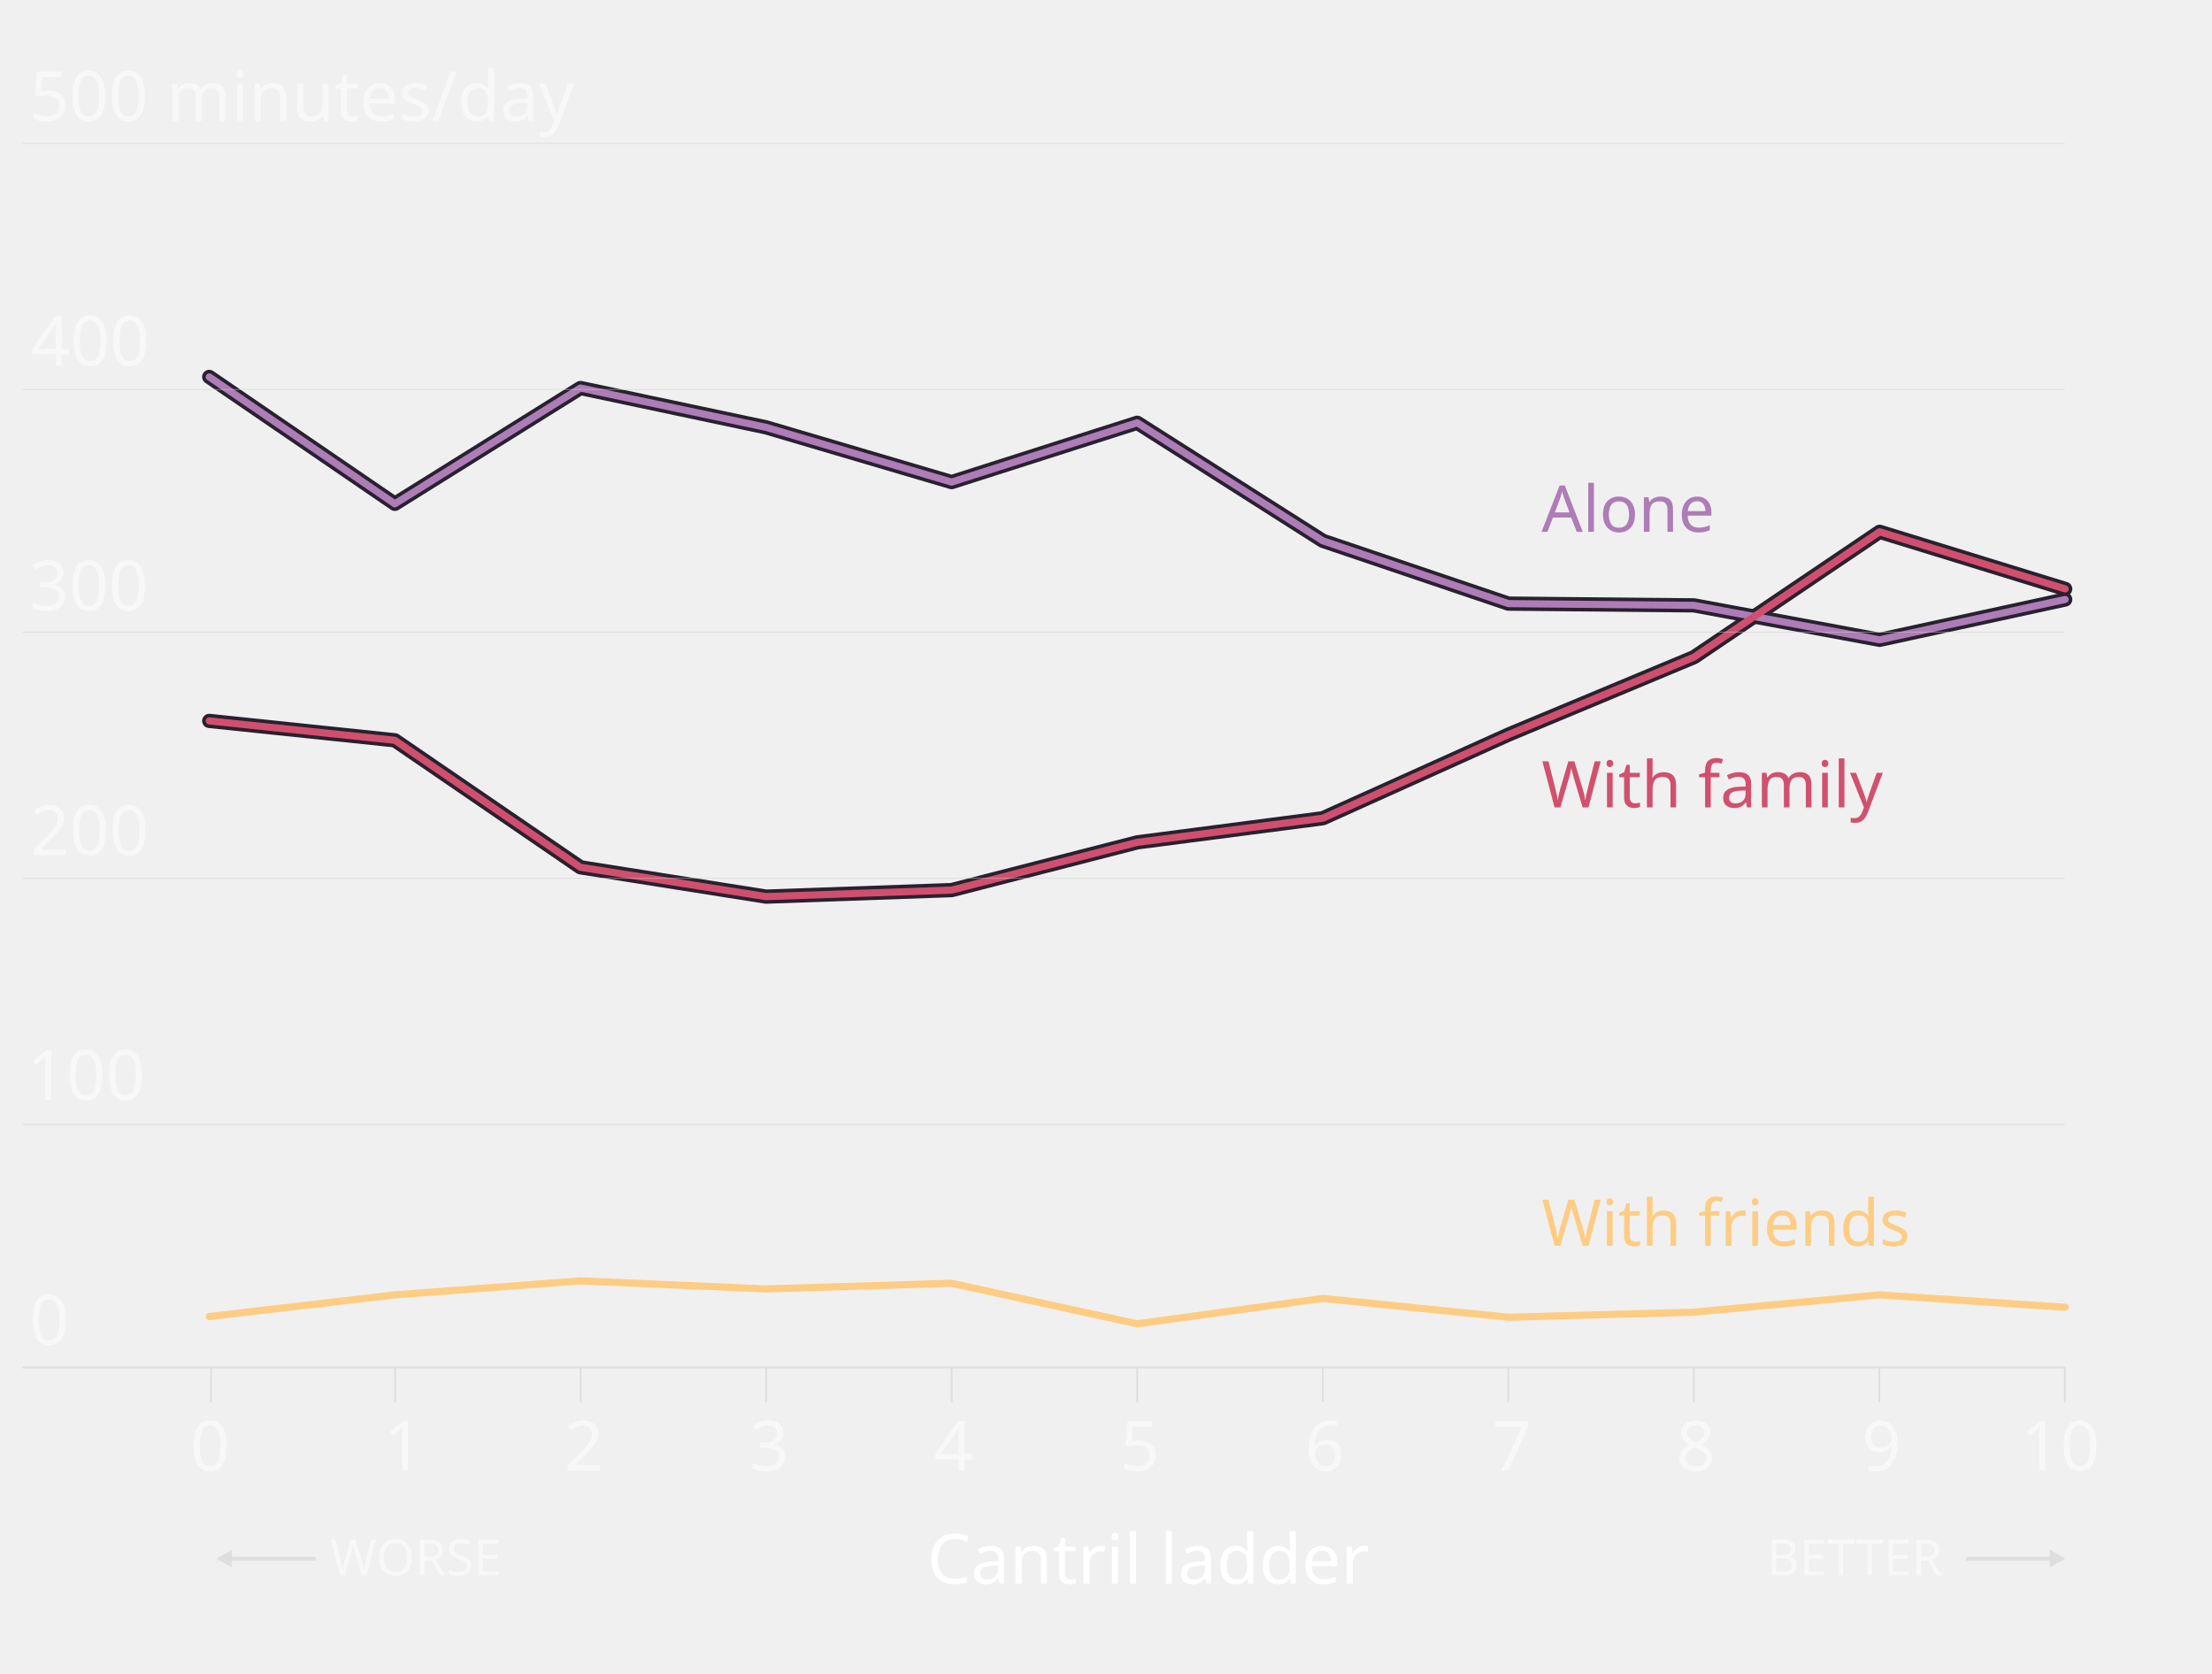
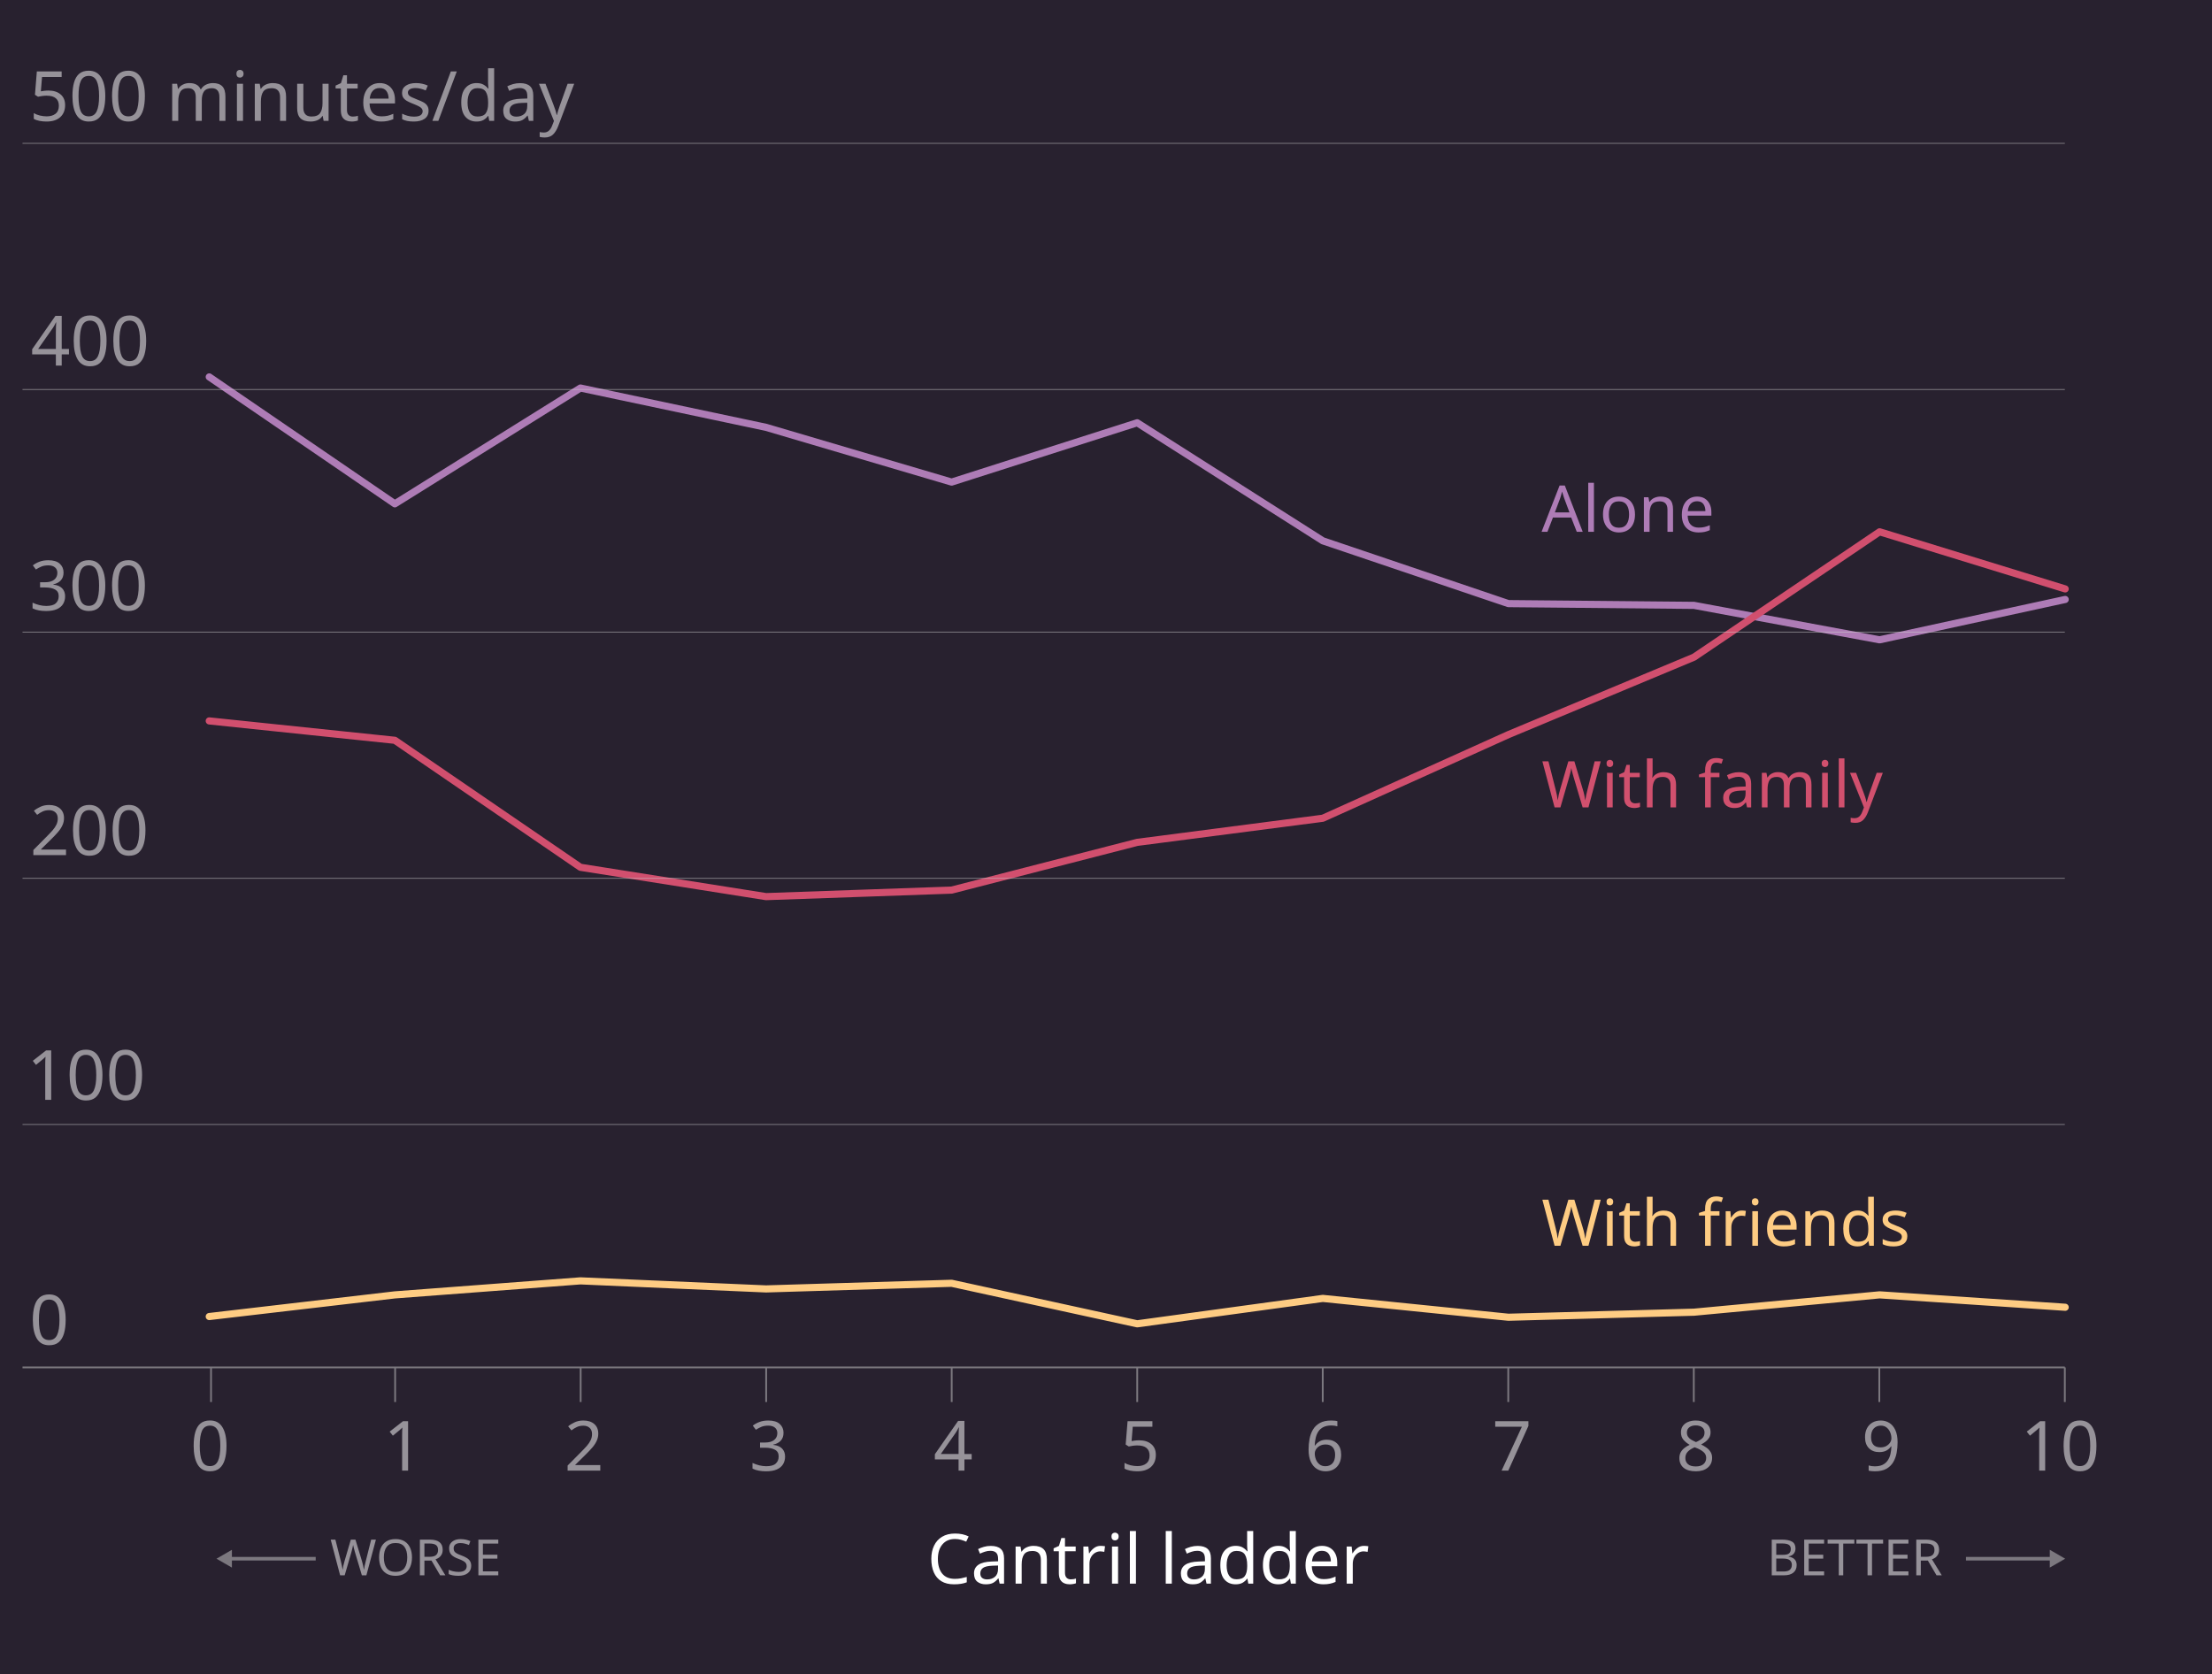
- <svg xmlns="http://www.w3.org/2000/svg" id="a" viewBox="0 0 620 468.98">
+ <svg xmlns="http://www.w3.org/2000/svg" viewBox="0 0 620 468.98">
  <defs>
-     <style>.b{fill:#ccc;}.c{font-size:19.41px;}.c,.d{fill:#fff;font-family:National2-Regular, 'National 2';}.e{stroke:#fecc83;}.e,.f,.g{stroke-width:2px;}.e,.f,.g,.h{stroke-linecap:round;stroke-linejoin:round;}.e,.f,.g,.h,.i,.j,.k{fill:none;}.l{fill:#fecc83;}.l,.m,.n{font-family:National2-Bold, 'National 2';font-size:18.07px;}.m{fill:#ae7cb6;}.n{fill:#d1506e;}.d{font-size:14px;}.f{stroke:#d14f6e;}.g{stroke:#ae7cb6;}.h{stroke:#28212f;stroke-width:4px;}.i,.j,.k{stroke:#ccc;stroke-miterlimit:10;}.o{opacity:.51;}.j{stroke-width:.25px;}.k{stroke-width:.5px;}</style>
+     <style>.c{fill:#ccc;}.d{fill:#28212f;}.e{font-size:19.41px;}.e,.f{fill:#fff;font-family:National2-Regular, 'National 2';}.g{stroke:#fecc83;}.g,.h,.i{stroke-width:2px;}.g,.h,.i,.j{stroke-linecap:round;stroke-linejoin:round;}.g,.h,.i,.j,.k,.l,.m{fill:none;}.n{fill:#ae7cb6;}.n,.o,.p{font-family:National2-Bold, 'National 2';font-size:18.07px;}.o{fill:#d1506e;}.p{fill:#fecc83;}.f{font-size:14px;}.h{stroke:#d14f6e;}.i{stroke:#ae7cb6;}.j{stroke:#28212f;stroke-width:4px;}.k,.l,.m{stroke:#ccc;stroke-miterlimit:10;}.q{opacity:.51;}.l{stroke-width:.25px;}.m{stroke-width:.5px;}</style>
  </defs>
-   <g>
-     <polyline class="h" points="58.65 105.65 110.67 141.22 162.69 108.76 214.71 119.78 266.73 135.13 318.75 118.5 370.77 151.59 422.79 169.19 474.81 169.68 526.83 179.34 578.85 168.03" />
-     <polyline class="h" points="58.65 202.07 110.67 207.5 162.69 243.1 214.71 251.32 266.73 249.49 318.75 236.11 370.77 229.35 422.79 205.91 474.81 184.2 526.83 149.06 578.85 165.07" />
+   <g id="a">
+     <rect class="d" x="-223.37" y="-4486.41" width="11086.49" height="5126.92" />
  </g>
-   <g>
-     <polyline class="g" points="58.65 105.65 110.67 141.22 162.69 108.76 214.71 119.78 266.73 135.13 318.75 118.5 370.77 151.59 422.79 169.19 474.81 169.68 526.83 179.34 578.85 168.03" />
-     <polyline class="f" points="58.65 202.07 110.67 207.5 162.69 243.1 214.71 251.32 266.73 249.49 318.75 236.11 370.77 229.35 422.79 205.91 474.81 184.2 526.83 149.06 578.85 165.07" />
-   </g>
-   <polyline class="e" points="58.65 369.02 110.67 362.95 162.69 359.02 214.71 361.28 266.73 359.7 318.75 371.06 370.77 363.94 422.79 369.22 474.81 367.8 526.83 362.94 578.85 366.42" />
-   <text class="m" transform="translate(432.09 149.06)">
-     <tspan x="0" y="0">Alone</tspan>
-   </text>
-   <text class="n" transform="translate(432.09 226.3)">
-     <tspan x="0" y="0">With family</tspan>
-   </text>
-   <text class="l" transform="translate(432.09 349.18)">
-     <tspan x="0" y="0">With friends</tspan>
-   </text>
-   <g class="o">
-     <line class="j" x1="6.31" y1="315.18" x2="578.75" y2="315.18" />
-     <line class="j" x1="6.31" y1="246.18" x2="578.75" y2="246.18" />
-     <line class="j" x1="6.31" y1="177.18" x2="578.75" y2="177.18" />
-     <line class="j" x1="6.31" y1="109.18" x2="578.75" y2="109.18" />
-     <line class="j" x1="6.31" y1="40.18" x2="578.75" y2="40.18" />
-     <text class="c" transform="translate(8.25 376.88)">
-       <tspan x="0" y="0">0</tspan>
+   <g id="b">
+     <g>
+       <polyline class="j" points="58.65 105.65 110.67 141.22 162.69 108.76 214.71 119.78 266.73 135.13 318.75 118.5 370.77 151.59 422.79 169.19 474.81 169.68 526.83 179.34 578.85 168.03" />
+       <polyline class="j" points="58.65 202.07 110.67 207.5 162.69 243.1 214.71 251.32 266.73 249.49 318.75 236.11 370.77 229.35 422.79 205.91 474.81 184.2 526.83 149.06 578.85 165.07" />
+     </g>
+     <g>
+       <polyline class="i" points="58.65 105.65 110.67 141.22 162.69 108.76 214.71 119.78 266.73 135.13 318.75 118.5 370.77 151.59 422.79 169.19 474.81 169.68 526.83 179.34 578.85 168.03" />
+       <polyline class="h" points="58.65 202.07 110.67 207.5 162.69 243.1 214.71 251.32 266.73 249.49 318.75 236.11 370.77 229.35 422.79 205.91 474.81 184.2 526.83 149.06 578.85 165.07" />
+     </g>
+     <polyline class="g" points="58.65 369.02 110.67 362.95 162.69 359.02 214.71 361.28 266.73 359.7 318.75 371.06 370.77 363.94 422.79 369.22 474.81 367.8 526.83 362.94 578.85 366.42" />
+     <text class="n" transform="translate(432.09 149.06)">
+       <tspan x="0" y="0">Alone</tspan>
    </text>
-     <text class="c" transform="translate(7.46 308.28)">
-       <tspan x="0" y="0">100</tspan>
+     <text class="o" transform="translate(432.09 226.3)">
+       <tspan x="0" y="0">With family</tspan>
    </text>
-     <text class="c" transform="translate(8.41 239.68)">
-       <tspan x="0" y="0">200</tspan>
+     <text class="p" transform="translate(432.09 349.18)">
+       <tspan x="0" y="0">With friends</tspan>
    </text>
-     <text class="c" transform="translate(8.25 171.08)">
-       <tspan x="0" y="0">300</tspan>
+     <g class="q">
+       <line class="l" x1="6.31" y1="315.18" x2="578.75" y2="315.18" />
+       <line class="l" x1="6.31" y1="246.18" x2="578.75" y2="246.18" />
+       <line class="l" x1="6.31" y1="177.18" x2="578.75" y2="177.18" />
+       <line class="l" x1="6.31" y1="109.18" x2="578.75" y2="109.18" />
+       <line class="l" x1="6.31" y1="40.18" x2="578.75" y2="40.18" />
+       <text class="e" transform="translate(8.25 376.88)">
+         <tspan x="0" y="0">0</tspan>
+       </text>
+       <text class="e" transform="translate(7.46 308.28)">
+         <tspan x="0" y="0">100</tspan>
+       </text>
+       <text class="e" transform="translate(8.41 239.68)">
+         <tspan x="0" y="0">200</tspan>
+       </text>
+       <text class="e" transform="translate(8.25 171.08)">
+         <tspan x="0" y="0">300</tspan>
+       </text>
+       <text class="e" transform="translate(8.61 102.48)">
+         <tspan x="0" y="0">400</tspan>
+       </text>
+       <text class="e" transform="translate(8.25 33.88)">
+         <tspan x="0" y="0">500 minutes/day</tspan>
+       </text>
+       <line class="m" x1="6.31" y1="383.28" x2="578.75" y2="383.28" />
+       <line class="m" x1="110.75" y1="392.98" x2="110.75" y2="383.28" />
+       <line class="m" x1="162.75" y1="392.98" x2="162.75" y2="383.28" />
+       <line class="m" x1="214.75" y1="392.98" x2="214.75" y2="383.28" />
+       <line class="m" x1="266.75" y1="392.98" x2="266.75" y2="383.28" />
+       <line class="m" x1="318.75" y1="392.98" x2="318.75" y2="383.28" />
+       <line class="m" x1="370.75" y1="392.98" x2="370.75" y2="383.28" />
+       <line class="m" x1="422.75" y1="392.98" x2="422.75" y2="383.28" />
+       <line class="m" x1="474.75" y1="392.98" x2="474.75" y2="383.28" />
+       <line class="m" x1="526.75" y1="392.98" x2="526.75" y2="383.28" />
+       <line class="m" x1="578.75" y1="392.98" x2="578.75" y2="383.28" />
+       <text class="e" transform="translate(53.33 412.21)">
+         <tspan x="0" y="0">0</tspan>
+       </text>
+       <text class="e" transform="translate(107.49 412.21)">
+         <tspan x="0" y="0">1</tspan>
+       </text>
+       <text class="e" transform="translate(158.16 412.21)">
+         <tspan x="0" y="0">2</tspan>
+       </text>
+       <text class="e" transform="translate(210.05 412.21)">
+         <tspan x="0" y="0">3</tspan>
+       </text>
+       <text class="e" transform="translate(261.63 412.21)">
+         <tspan x="0" y="0">4</tspan>
+       </text>
+       <text class="e" transform="translate(313.97 412.21)">
+         <tspan x="0" y="0">5</tspan>
+       </text>
+       <text class="e" transform="translate(365.72 412.21)">
+         <tspan x="0" y="0">6</tspan>
+       </text>
+       <text class="e" transform="translate(418.24 412.21)">
+         <tspan x="0" y="0">7</tspan>
+       </text>
+       <text class="e" transform="translate(469.76 412.21)">
+         <tspan x="0" y="0">8</tspan>
+       </text>
+       <text class="e" transform="translate(521.78 412.21)">
+         <tspan x="0" y="0">9</tspan>
+       </text>
+       <text class="e" transform="translate(566.35 412.21)">
+         <tspan x="0" y="0">10</tspan>
+       </text>
+       <line class="m" x1="59.15" y1="392.98" x2="59.15" y2="383.28" />
+     </g>
+     <text class="e" transform="translate(259.85 443.89)">
+       <tspan x="0" y="0">Cantril ladder</tspan>
    </text>
-     <text class="c" transform="translate(8.61 102.48)">
-       <tspan x="0" y="0">400</tspan>
-     </text>
-     <text class="c" transform="translate(8.25 33.88)">
-       <tspan x="0" y="0">500 minutes/day</tspan>
-     </text>
-     <line class="k" x1="6.31" y1="383.28" x2="578.75" y2="383.28" />
-     <line class="k" x1="110.75" y1="392.98" x2="110.75" y2="383.28" />
-     <line class="k" x1="162.75" y1="392.98" x2="162.75" y2="383.28" />
-     <line class="k" x1="214.75" y1="392.98" x2="214.75" y2="383.28" />
-     <line class="k" x1="266.75" y1="392.98" x2="266.75" y2="383.28" />
-     <line class="k" x1="318.75" y1="392.98" x2="318.75" y2="383.28" />
-     <line class="k" x1="370.75" y1="392.98" x2="370.75" y2="383.28" />
-     <line class="k" x1="422.75" y1="392.98" x2="422.75" y2="383.28" />
-     <line class="k" x1="474.75" y1="392.98" x2="474.75" y2="383.28" />
-     <line class="k" x1="526.75" y1="392.98" x2="526.75" y2="383.28" />
-     <line class="k" x1="578.75" y1="392.98" x2="578.75" y2="383.28" />
-     <text class="c" transform="translate(53.33 412.21)">
-       <tspan x="0" y="0">0</tspan>
-     </text>
-     <text class="c" transform="translate(107.49 412.21)">
-       <tspan x="0" y="0">1</tspan>
-     </text>
-     <text class="c" transform="translate(158.16 412.21)">
-       <tspan x="0" y="0">2</tspan>
-     </text>
-     <text class="c" transform="translate(210.05 412.21)">
-       <tspan x="0" y="0">3</tspan>
-     </text>
-     <text class="c" transform="translate(261.63 412.21)">
-       <tspan x="0" y="0">4</tspan>
-     </text>
-     <text class="c" transform="translate(313.97 412.21)">
-       <tspan x="0" y="0">5</tspan>
-     </text>
-     <text class="c" transform="translate(365.72 412.21)">
-       <tspan x="0" y="0">6</tspan>
-     </text>
-     <text class="c" transform="translate(418.24 412.21)">
-       <tspan x="0" y="0">7</tspan>
-     </text>
-     <text class="c" transform="translate(469.76 412.21)">
-       <tspan x="0" y="0">8</tspan>
-     </text>
-     <text class="c" transform="translate(521.78 412.21)">
-       <tspan x="0" y="0">9</tspan>
-     </text>
-     <text class="c" transform="translate(566.35 412.21)">
-       <tspan x="0" y="0">10</tspan>
-     </text>
-     <line class="k" x1="59.15" y1="392.98" x2="59.15" y2="383.28" />
-   </g>
-   <text class="c" transform="translate(259.85 443.89)">
-     <tspan x="0" y="0">Cantril ladder</tspan>
-   </text>
-   <g class="o">
-     <text class="d" transform="translate(495.24 441.55)">
-       <tspan x="0" y="0">BETTER</tspan>
-     </text>
-   </g>
-   <g class="o">
-     <text class="d" transform="translate(92.52 441.55)">
-       <tspan x="0" y="0">WORSE</tspan>
-     </text>
-   </g>
-   <g class="o">
-     <g>
-       <line class="i" x1="88.49" y1="436.9" x2="64.27" y2="436.9" />
-       <polygon class="b" points="65 434.4 60.68 436.9 65 439.39 65 434.4" />
+     <g class="q">
+       <text class="f" transform="translate(495.24 441.55)">
+         <tspan x="0" y="0">BETTER</tspan>
+       </text>
    </g>
-   </g>
-   <g class="o">
-     <g>
-       <line class="i" x1="551.04" y1="436.9" x2="575.26" y2="436.9" />
-       <polygon class="b" points="574.53 439.39 578.85 436.9 574.53 434.4 574.53 439.39" />
+     <g class="q">
+       <text class="f" transform="translate(92.52 441.55)">
+         <tspan x="0" y="0">WORSE</tspan>
+       </text>
+     </g>
+     <g class="q">
+       <g>
+         <line class="k" x1="88.49" y1="436.9" x2="64.27" y2="436.9" />
+         <polygon class="c" points="65 434.4 60.68 436.9 65 439.39 65 434.4" />
+       </g>
+     </g>
+     <g class="q">
+       <g>
+         <line class="k" x1="551.04" y1="436.9" x2="575.26" y2="436.9" />
+         <polygon class="c" points="574.53 439.39 578.85 436.9 574.53 434.4 574.53 439.39" />
+       </g>
    </g>
  </g>
</svg>
